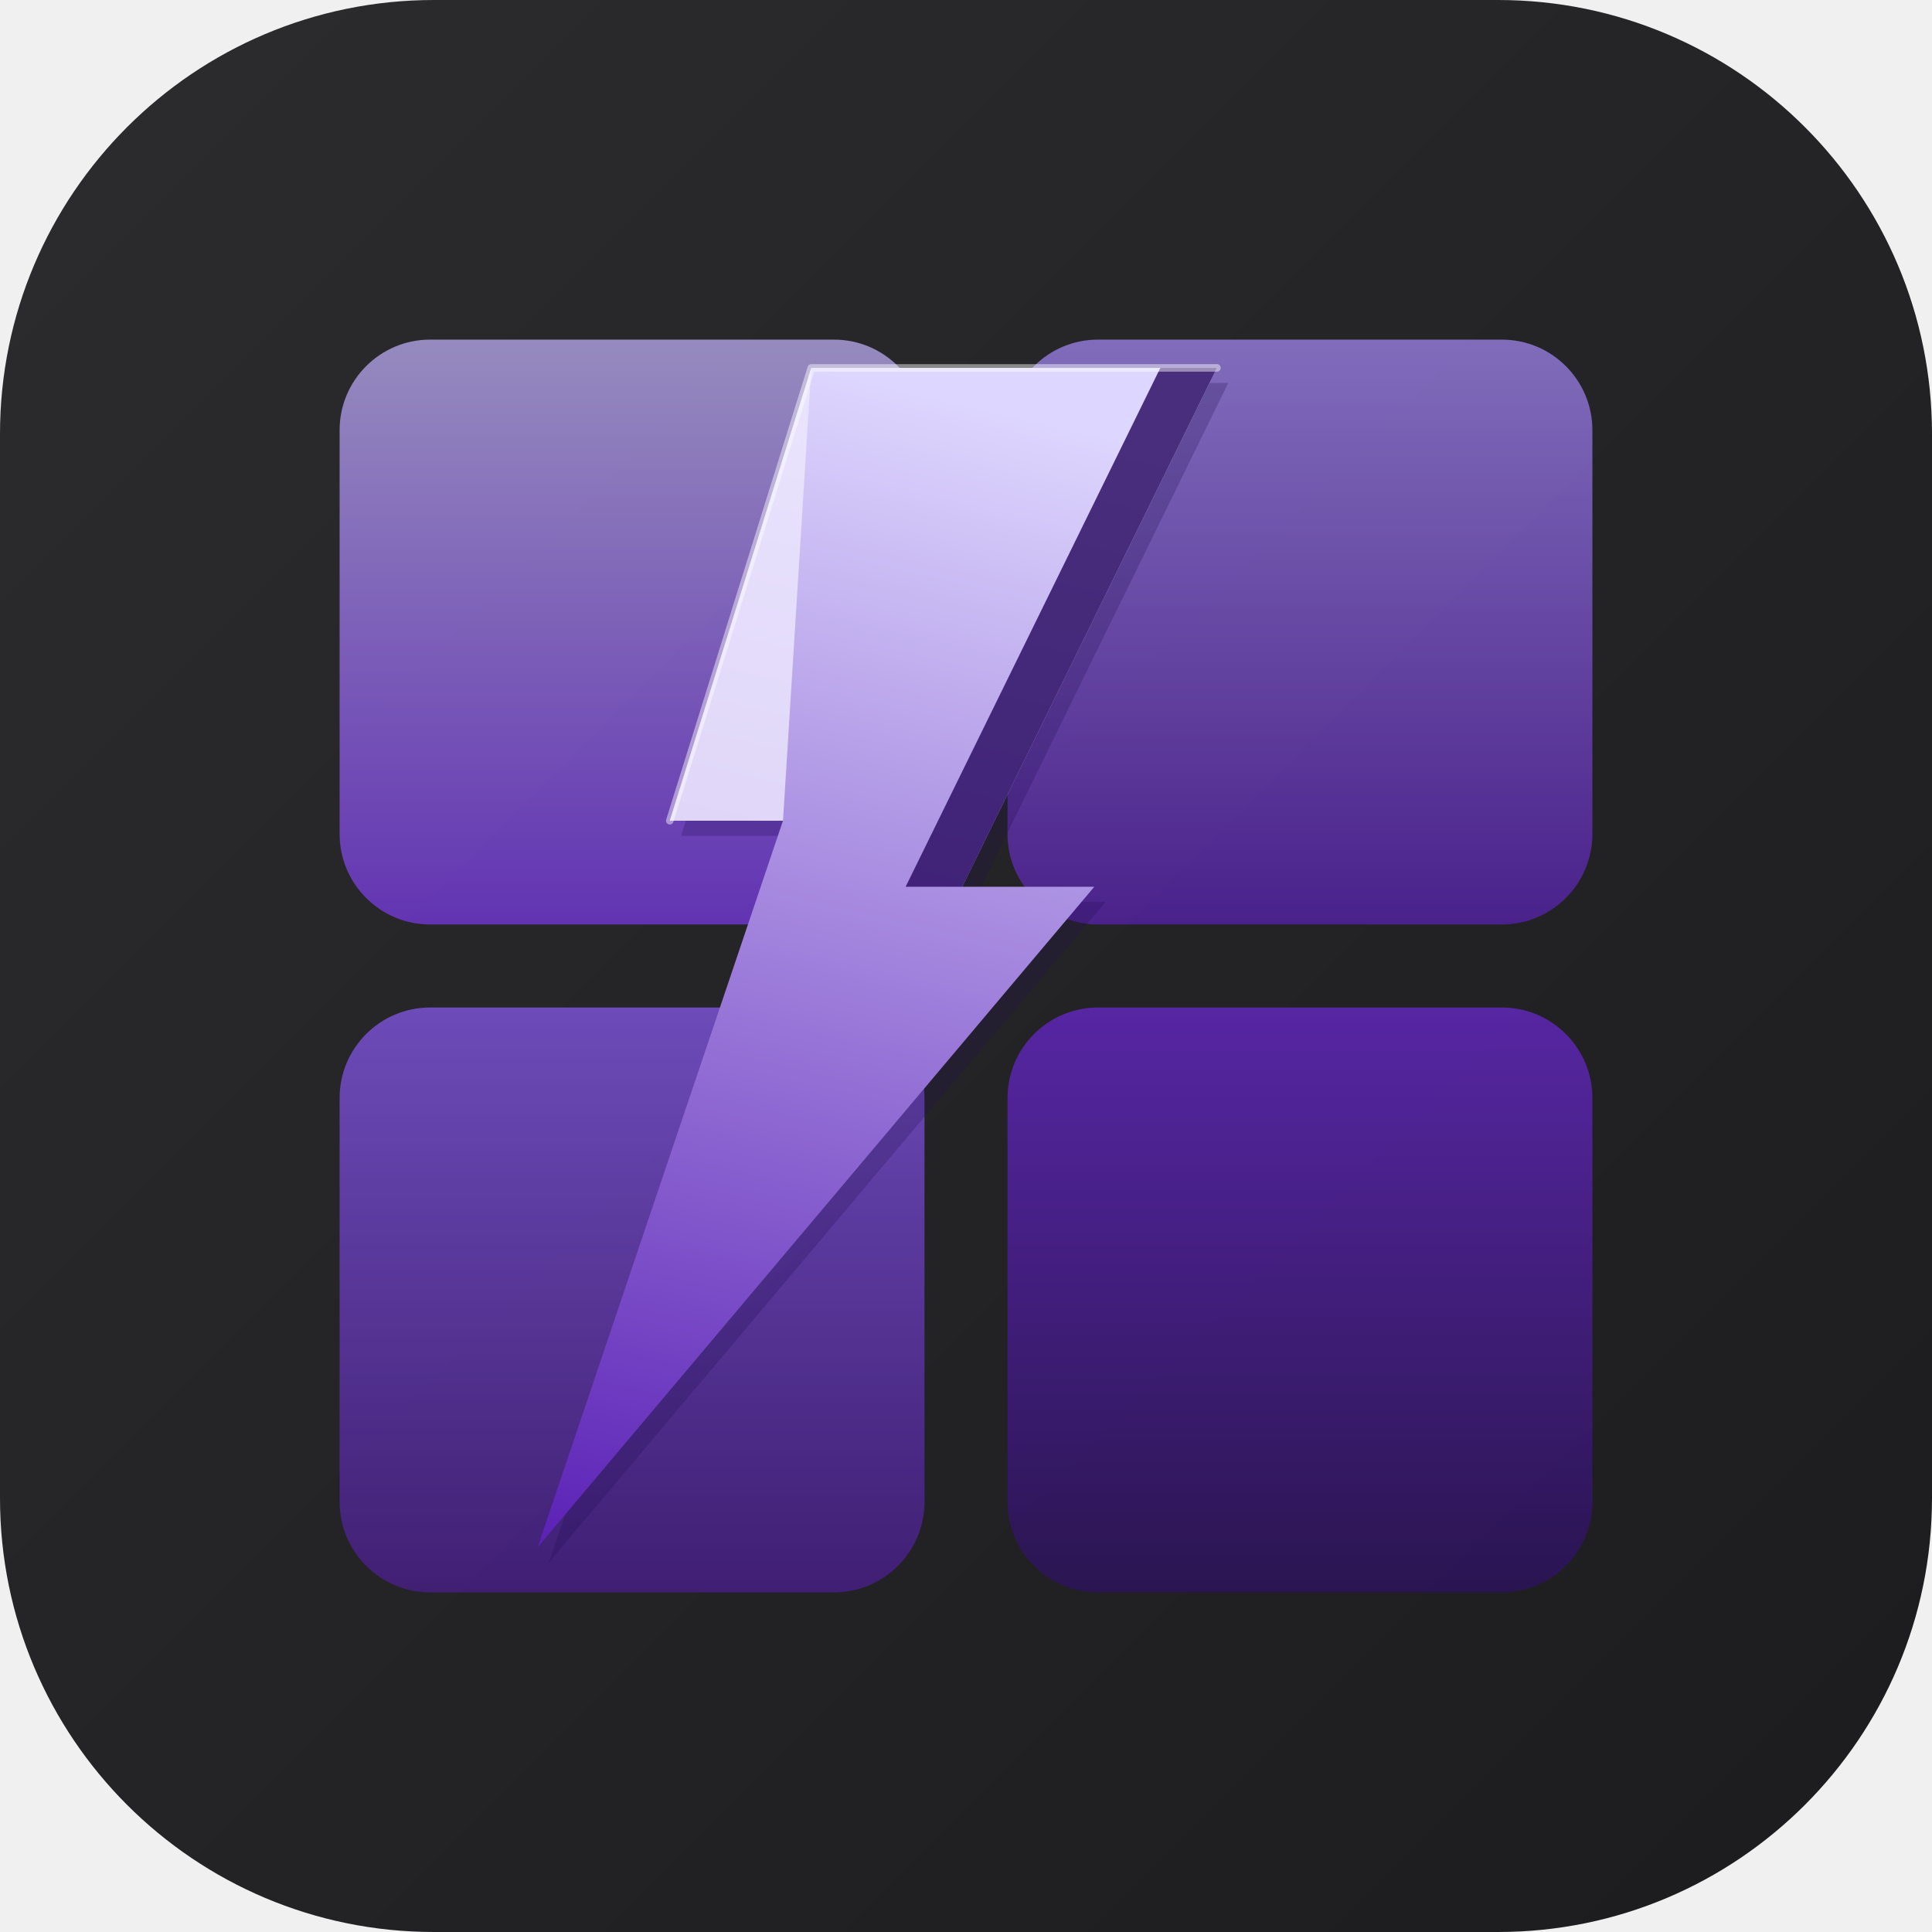
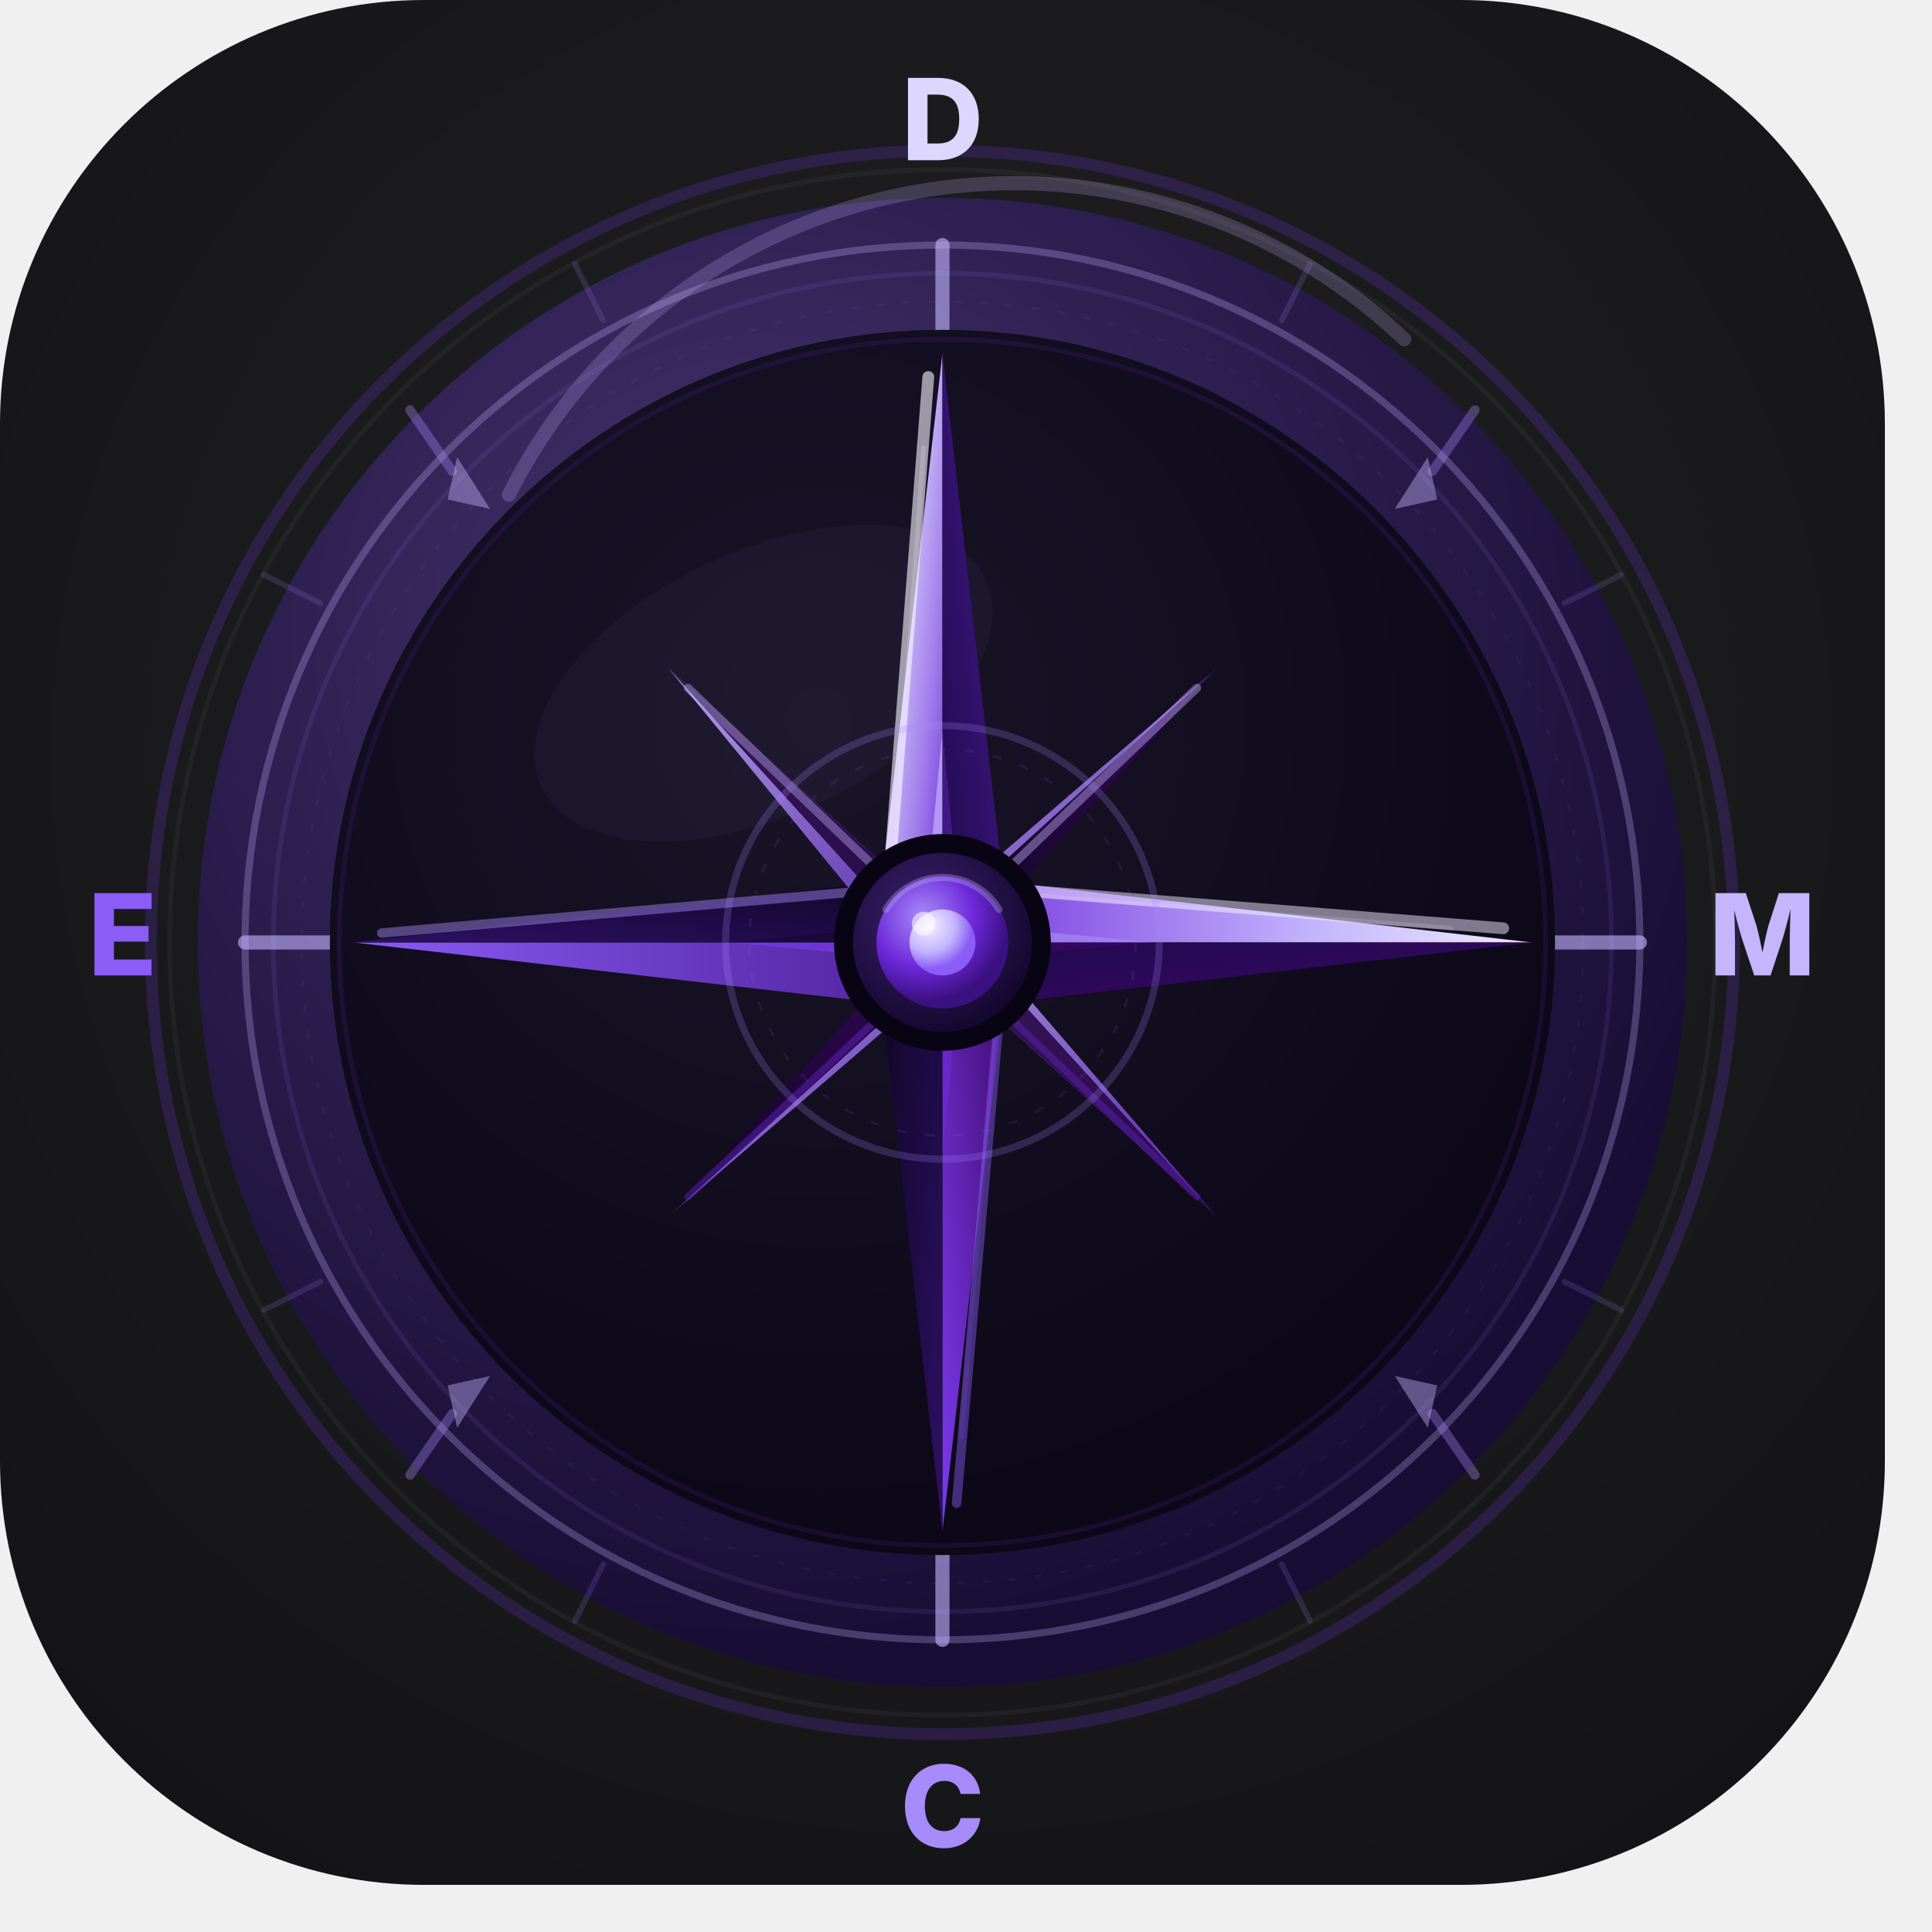
- <svg xmlns="http://www.w3.org/2000/svg" width="32" height="32" viewBox="0 0 1024 1024">
+ <svg xmlns="http://www.w3.org/2000/svg" viewBox="0 0 410 410" width="32" height="32" role="img">
  <defs>
-     <linearGradient id="gbg" x1="0" y1="0" x2="1024" y2="1024" gradientUnits="userSpaceOnUse">
-       <stop offset="0%" stop-color="#2C2C2E" />
-       <stop offset="100%" stop-color="#1C1C1E" />
+     <radialGradient id="bg" cx="50%" cy="40%" r="70%">
+       <stop offset="0%" style="stop-color:#222226" />
+       <stop offset="100%" style="stop-color:#141416" />
+     </radialGradient>
+     <radialGradient id="ringGrad" cx="38%" cy="30%" r="68%">
+       <stop offset="0%" style="stop-color:#4A3570" />
+       <stop offset="50%" style="stop-color:#2D1F50" />
+       <stop offset="100%" style="stop-color:#180E35" />
+     </radialGradient>
+     <radialGradient id="faceGrad" cx="40%" cy="32%" r="65%">
+       <stop offset="0%" style="stop-color:#1A1428" />
+       <stop offset="100%" style="stop-color:#0C0818" />
+     </radialGradient>
+     <linearGradient id="nL" x1="0%" y1="0%" x2="100%" y2="100%">
+       <stop offset="0%" style="stop-color:#F8F4FF" />
+       <stop offset="30%" style="stop-color:#DDD6FE" />
+       <stop offset="70%" style="stop-color:#9F7AEA" />
+       <stop offset="100%" style="stop-color:#6D28D9" />
    </linearGradient>
-     <linearGradient id="gt0" x1="180" y1="180" x2="180" y2="490" gradientUnits="userSpaceOnUse">
-       <stop offset="0%" stop-color="#C4B5FD" />
-       <stop offset="100%" stop-color="#7C3AED" />
+     <linearGradient id="nR" x1="100%" y1="0%" x2="0%" y2="100%">
+       <stop offset="0%" style="stop-color:#4C1D95" />
+       <stop offset="60%" style="stop-color:#2E1065" />
+       <stop offset="100%" style="stop-color:#1E0A4E" />
    </linearGradient>
-     <linearGradient id="gt1" x1="534" y1="180" x2="534" y2="490" gradientUnits="userSpaceOnUse">
-       <stop offset="0%" stop-color="#A78BFA" />
-       <stop offset="100%" stop-color="#5B21B6" />
+     <linearGradient id="sL" x1="0%" y1="100%" x2="100%" y2="0%">
+       <stop offset="0%" style="stop-color:#7C3AED" />
+       <stop offset="100%" style="stop-color:#3B0764" />
    </linearGradient>
-     <linearGradient id="gt2" x1="180" y1="534" x2="180" y2="844" gradientUnits="userSpaceOnUse">
-       <stop offset="0%" stop-color="#8B5CF6" />
-       <stop offset="100%" stop-color="#4C1D95" />
+     <linearGradient id="sR" x1="100%" y1="100%" x2="0%" y2="0%">
+       <stop offset="0%" style="stop-color:#2E1065" />
+       <stop offset="100%" style="stop-color:#0D0520" />
    </linearGradient>
-     <linearGradient id="gt3" x1="534" y1="534" x2="534" y2="844" gradientUnits="userSpaceOnUse">
-       <stop offset="0%" stop-color="#6D28D9" />
-       <stop offset="100%" stop-color="#2E1065" />
+     <linearGradient id="eL" x1="100%" y1="0%" x2="0%" y2="0%">
+       <stop offset="0%" style="stop-color:#F0EAFF" />
+       <stop offset="35%" style="stop-color:#C4B5FD" />
+       <stop offset="100%" style="stop-color:#6D28D9" />
    </linearGradient>
-     <linearGradient id="gbolt" x1="430" y1="195" x2="285" y2="820" gradientUnits="userSpaceOnUse">
-       <stop offset="0%" stop-color="#DDD6FE" />
-       <stop offset="100%" stop-color="#5B21B6" />
+     <linearGradient id="eR" x1="100%" y1="100%" x2="0%" y2="0%">
+       <stop offset="0%" style="stop-color:#3B0764" />
+       <stop offset="100%" style="stop-color:#1E0A4E" />
    </linearGradient>
+     <linearGradient id="wL" x1="0%" y1="0%" x2="100%" y2="0%">
+       <stop offset="0%" style="stop-color:#8B5CF6" />
+       <stop offset="100%" style="stop-color:#4C1D95" />
+     </linearGradient>
+     <linearGradient id="wR" x1="0%" y1="100%" x2="100%" y2="0%">
+       <stop offset="0%" style="stop-color:#2E1065" />
+       <stop offset="100%" style="stop-color:#0D0520" />
+     </linearGradient>
+     <linearGradient id="diagL" x1="0%" y1="0%" x2="100%" y2="100%">
+       <stop offset="0%" style="stop-color:#C4B5FD" />
+       <stop offset="100%" style="stop-color:#5B21B6" />
+     </linearGradient>
+     <linearGradient id="diagR" x1="100%" y1="0%" x2="0%" y2="100%">
+       <stop offset="0%" style="stop-color:#3B0764" />
+       <stop offset="100%" style="stop-color:#0D0520" />
+     </linearGradient>
+     <radialGradient id="pivotRim" cx="40%" cy="35%" r="65%">
+       <stop offset="0%" style="stop-color:#3D2070" />
+       <stop offset="100%" style="stop-color:#150830" />
+     </radialGradient>
+     <radialGradient id="pivotCore" cx="35%" cy="30%" r="65%">
+       <stop offset="0%" style="stop-color:#A78BFA" />
+       <stop offset="60%" style="stop-color:#6D28D9" />
+       <stop offset="100%" style="stop-color:#3B1080" />
+     </radialGradient>
+     <radialGradient id="pivotPin" cx="30%" cy="25%" r="65%">
+       <stop offset="0%" style="stop-color:#F5F0FF" />
+       <stop offset="60%" style="stop-color:#C4B5FD" />
+       <stop offset="100%" style="stop-color:#8B5CF6" />
+     </radialGradient>
  </defs>
-   <rect x="0" y="0" width="1024" height="1024" rx="230" ry="230" fill="url(#gbg)" />
-   <rect x="180" y="180" width="310" height="310" rx="48" ry="48" fill="url(#gt0)" opacity="0.70" />
-   <rect x="534" y="180" width="310" height="310" rx="48" ry="48" fill="url(#gt1)" opacity="0.70" />
-   <rect x="180" y="534" width="310" height="310" rx="48" ry="48" fill="url(#gt2)" opacity="0.70" />
-   <rect x="534" y="534" width="310" height="310" rx="48" ry="48" fill="url(#gt3)" opacity="0.70" />
-   <polygon points="436,203 361,443 421,443 291,828 586,478 516,478 651,203" fill="#1E0A4E" opacity="0.25" />
-   <polygon points="430,195 355,435 415,435 285,820 580,470 510,470 645,195" fill="url(#gbolt)" />
-   <polygon points="430,195 355,435 415,435" fill="#EDE9FE" opacity="0.80" />
-   <polygon points="615,195 645,195 510,470 480,470" fill="#2E1065" opacity="0.85" />
-   <polyline points="645,195 430,195 355,435" fill="none" stroke="#FFFFFF" stroke-width="4" stroke-linecap="round" stroke-linejoin="round" opacity="0.45" />
+   <rect width="400" height="400" rx="90" fill="url(#bg)" />
+   <circle cx="200" cy="200" r="168" fill="none" stroke="rgba(124,58,237,0.2)" stroke-width="2.5" />
+   <circle cx="200" cy="200" r="164" fill="none" stroke="rgba(255,255,255,0.04)" stroke-width="1" />
+   <circle cx="200" cy="200" r="158" fill="url(#ringGrad)" />
+   <path d="M108 105 A120 120 0 0 1 298 72" fill="none" stroke="rgba(196,181,253,0.22)" stroke-width="3" stroke-linecap="round" />
+   <circle cx="200" cy="200" r="148" fill="none" stroke="rgba(196,181,253,0.28)" stroke-width="1.5" />
+   <circle cx="200" cy="200" r="142" fill="none" stroke="rgba(167,139,250,0.1)" stroke-width="1" />
+   <circle cx="200" cy="200" r="136" fill="none" stroke="rgba(167,139,250,0.06)" stroke-width="0.5" stroke-dasharray="1.5 4" />
+   <g stroke="rgba(196,181,253,0.6)" stroke-width="3" stroke-linecap="round">
+     <line x1="200" y1="52" x2="200" y2="70" />
+     <line x1="200" y1="330" x2="200" y2="348" />
+     <line x1="52" y1="200" x2="70" y2="200" />
+     <line x1="330" y1="200" x2="348" y2="200" />
+   </g>
+   <g stroke="rgba(167,139,250,0.35)" stroke-width="2" stroke-linecap="round">
+     <line x1="313" y1="87" x2="304" y2="100" />
+     <line x1="87" y1="87" x2="96" y2="100" />
+     <line x1="313" y1="313" x2="304" y2="300" />
+     <line x1="87" y1="313" x2="96" y2="300" />
+   </g>
+   <g stroke="rgba(167,139,250,0.16)" stroke-width="1.2" stroke-linecap="round">
+     <line x1="278" y1="56" x2="272" y2="68" />
+     <line x1="122" y1="56" x2="128" y2="68" />
+     <line x1="344" y1="122" x2="332" y2="128" />
+     <line x1="56" y1="122" x2="68" y2="128" />
+     <line x1="344" y1="278" x2="332" y2="272" />
+     <line x1="56" y1="278" x2="68" y2="272" />
+     <line x1="278" y1="344" x2="272" y2="332" />
+     <line x1="122" y1="344" x2="128" y2="332" />
+   </g>
+   <g fill="rgba(196,181,253,0.42)">
+     <polygon points="200,73 195,84 205,84" />
+     <polygon points="200,327 205,316 195,316" />
+     <polygon points="73,200 84,195 84,205" />
+     <polygon points="327,200 316,205 316,195" />
+     <polygon points="303,97 296,108 305,106" />
+     <polygon points="97,97 104,108 95,106" />
+     <polygon points="303,303 305,294 296,292" />
+     <polygon points="97,303 95,294 104,292" />
+   </g>
+   <circle cx="200" cy="200" r="130" fill="url(#faceGrad)" />
+   <circle cx="200" cy="200" r="128" fill="none" stroke="rgba(124,58,237,0.12)" stroke-width="1" />
+   <ellipse cx="162" cy="145" rx="52" ry="28" fill="rgba(196,181,253,0.04)" transform="rotate(-25,162,145)" />
+   <text x="200" y="34" text-anchor="middle" fill="#DDD6FE" font-size="24" font-weight="800" font-family="-apple-system,system-ui">D</text>
+   <text x="374" y="207" text-anchor="middle" fill="#C4B5FD" font-size="24" font-weight="800" font-family="-apple-system,system-ui">M</text>
+   <text x="200" y="392" text-anchor="middle" fill="#A78BFA" font-size="24" font-weight="800" font-family="-apple-system,system-ui">C</text>
+   <text x="26" y="207" text-anchor="middle" fill="#8B5CF6" font-size="24" font-weight="800" font-family="-apple-system,system-ui">E</text>
+   <path d="M200 75 L186 197 L200 205 Z" fill="url(#nL)" />
+   <path d="M200 75 L214 197 L200 205 Z" fill="url(#nR)" />
+   <line x1="197" y1="80" x2="188" y2="195" stroke="#F8F4FF" stroke-width="2.5" stroke-linecap="round" opacity="0.6" />
+   <line x1="196" y1="95" x2="189" y2="194" stroke="rgba(248,244,255,0.18)" stroke-width="1" stroke-linecap="round" />
+   <path d="M200 325 L214 203 L200 195 Z" fill="url(#sL)" />
+   <path d="M200 325 L186 203 L200 195 Z" fill="url(#sR)" />
+   <line x1="203" y1="319" x2="213" y2="205" stroke="rgba(139,92,246,0.45)" stroke-width="2" stroke-linecap="round" />
+   <line x1="204" y1="305" x2="212" y2="206" stroke="rgba(139,92,246,0.15)" stroke-width="1" stroke-linecap="round" />
+   <path d="M325 200 L203 186 L195 200 Z" fill="url(#eL)" />
+   <path d="M325 200 L203 214 L195 200 Z" fill="url(#eR)" />
+   <line x1="319" y1="197" x2="205" y2="188" stroke="rgba(240,234,255,0.5)" stroke-width="2.5" stroke-linecap="round" />
+   <line x1="308" y1="197" x2="206" y2="189" stroke="rgba(240,234,255,0.15)" stroke-width="1" stroke-linecap="round" />
+   <path d="M75 200 L197 214 L205 200 Z" fill="url(#wL)" />
+   <path d="M75 200 L197 186 L205 200 Z" fill="url(#wR)" />
+   <line x1="81" y1="198" x2="196" y2="188" stroke="rgba(167,139,250,0.45)" stroke-width="2" stroke-linecap="round" />
+   <path d="M258 142 L203 192 L200 205 L193 198 Z" fill="url(#diagL)" opacity="0.9" />
+   <path d="M258 142 L207 198 L200 205 L203 192 Z" fill="url(#diagR)" opacity="0.9" />
+   <line x1="254" y1="146" x2="205" y2="193" stroke="rgba(196,181,253,0.42)" stroke-width="1.8" stroke-linecap="round" />
+   <path d="M142 258 L197 208 L200 195 L207 202 Z" fill="url(#diagL)" opacity="0.9" />
+   <path d="M142 258 L193 202 L200 195 L197 208 Z" fill="url(#diagR)" opacity="0.9" />
+   <line x1="146" y1="254" x2="196" y2="207" stroke="rgba(109,40,217,0.4)" stroke-width="1.5" stroke-linecap="round" />
+   <path d="M142 142 L197 192 L205 200 L192 203 Z" fill="url(#diagL)" opacity="0.88" />
+   <path d="M142 142 L192 197 L205 200 L197 192 Z" fill="url(#diagR)" opacity="0.88" />
+   <line x1="146" y1="146" x2="195" y2="193" stroke="rgba(196,181,253,0.38)" stroke-width="1.8" stroke-linecap="round" />
+   <path d="M258 258 L203 208 L195 200 L202 193 Z" fill="url(#diagL)" opacity="0.88" />
+   <path d="M258 258 L208 203 L195 200 L203 208 Z" fill="url(#diagR)" opacity="0.88" />
+   <line x1="254" y1="254" x2="205" y2="207" stroke="rgba(109,40,217,0.35)" stroke-width="1.5" stroke-linecap="round" />
+   <circle cx="200" cy="200" r="46" fill="none" stroke="rgba(167,139,250,0.22)" stroke-width="1.5" />
+   <circle cx="200" cy="200" r="41" fill="none" stroke="rgba(167,139,250,0.1)" stroke-width="0.5" stroke-dasharray="2 4" />
+   <path d="M200 155 L196 197 L200 200 Z" fill="rgba(196,181,253,0.7)" />
+   <path d="M200 155 L204 197 L200 200 Z" fill="rgba(76,29,149,0.7)" />
+   <path d="M200 245 L204 203 L200 200 Z" fill="rgba(109,40,217,0.65)" />
+   <path d="M200 245 L196 203 L200 200 Z" fill="rgba(30,10,78,0.65)" />
+   <path d="M245 200 L203 196 L200 200 Z" fill="rgba(167,139,250,0.65)" />
+   <path d="M245 200 L203 204 L200 200 Z" fill="rgba(59,7,100,0.65)" />
+   <path d="M155 200 L197 204 L200 200 Z" fill="rgba(124,58,237,0.65)" />
+   <path d="M155 200 L197 196 L200 200 Z" fill="rgba(20,8,50,0.6)" />
+   <circle cx="200" cy="200" r="23" fill="#080414" />
+   <circle cx="200" cy="200" r="19" fill="url(#pivotRim)" />
+   <circle cx="200" cy="200" r="14" fill="url(#pivotCore)" />
+   <path d="M188 193 A14 14 0 0 1 212 193" fill="none" stroke="rgba(196,181,253,0.32)" stroke-width="1.5" stroke-linecap="round" />
+   <circle cx="200" cy="200" r="7" fill="url(#pivotPin)" />
+   <circle cx="196" cy="196" r="2.5" fill="rgba(255,255,255,0.55)" />
</svg>
